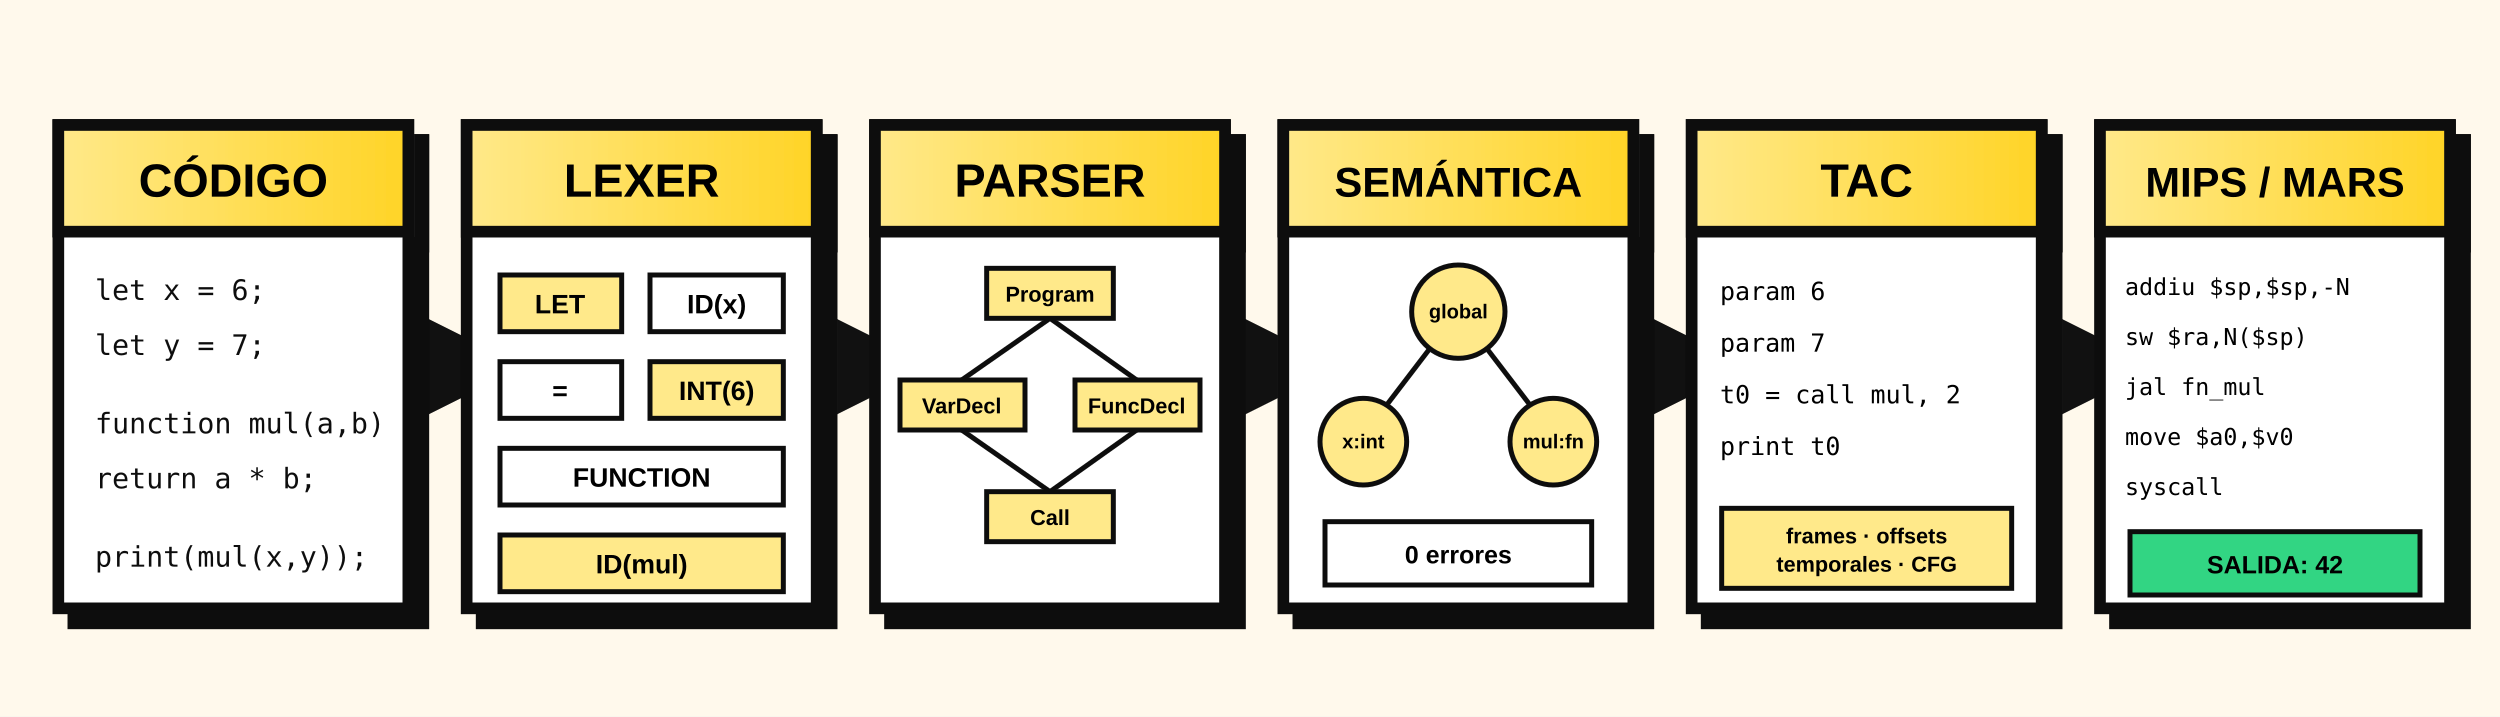
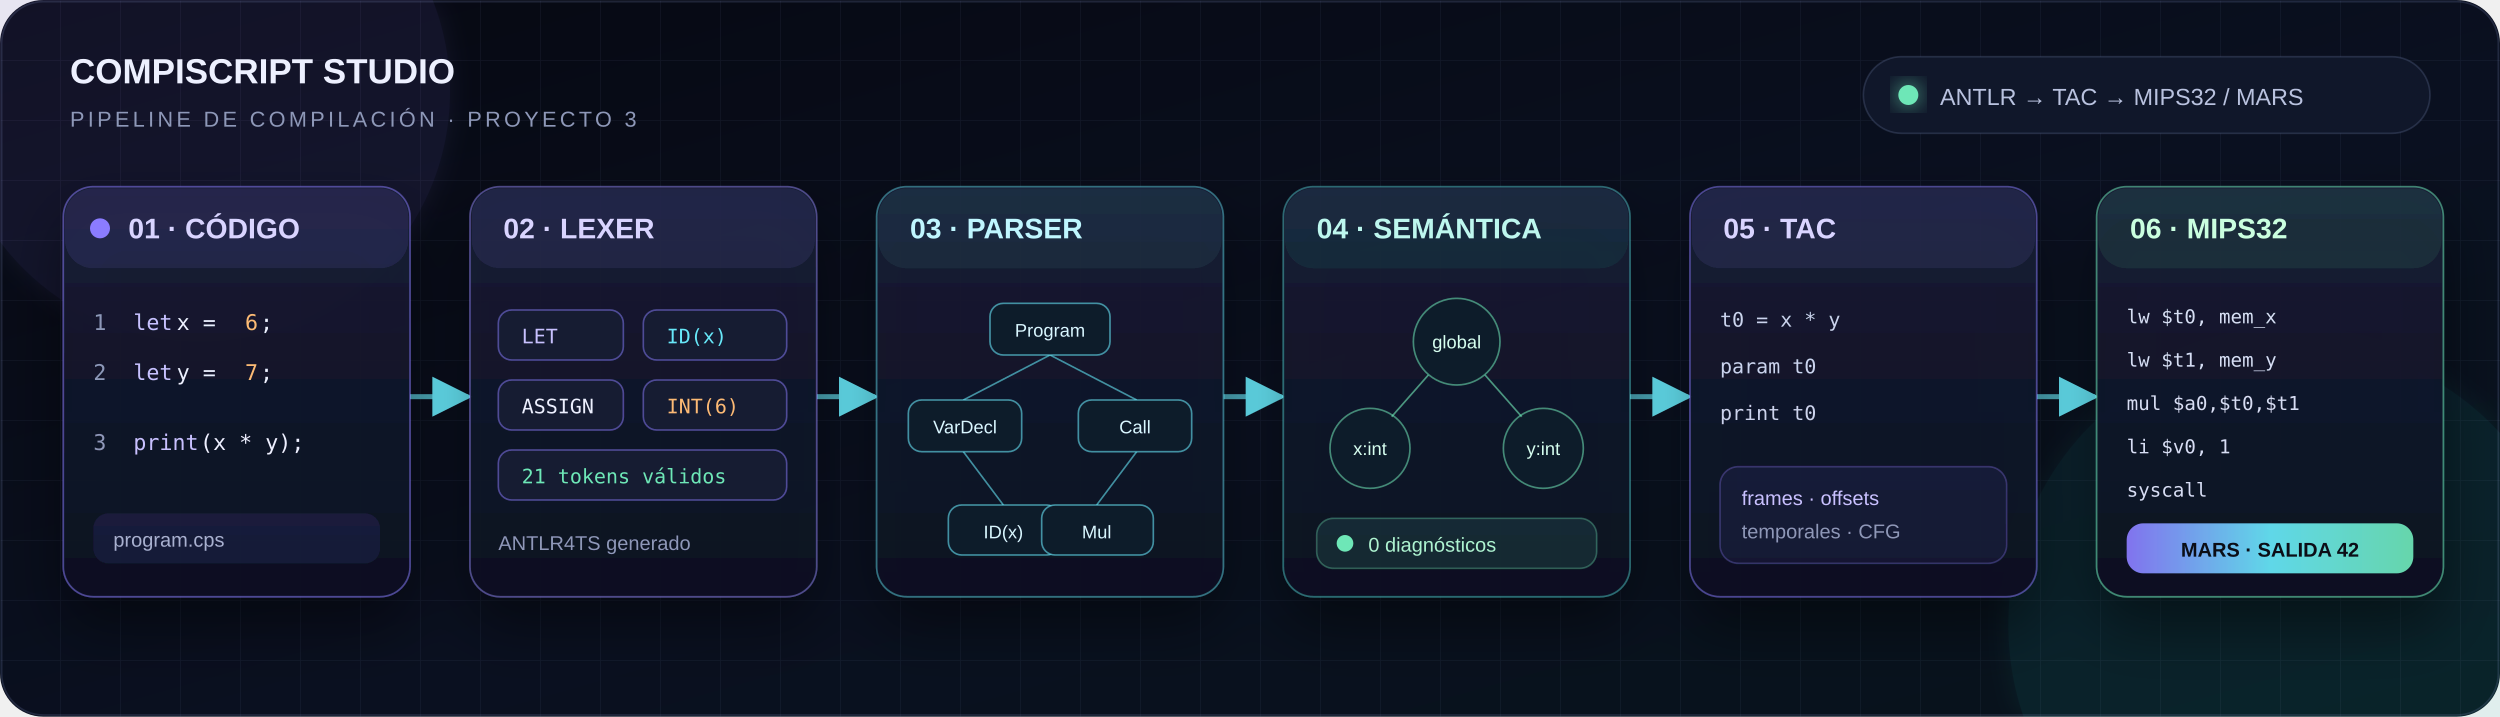
<svg xmlns="http://www.w3.org/2000/svg" viewBox="0 0 1500 430" role="img" aria-labelledby="title desc">
  <defs>
-     <filter id="shadow" x="-20%" y="-20%" width="150%" height="150%">
-       <feDropShadow dx="9" dy="9" stdDeviation="0" flood-color="#111" />
+     <linearGradient id="bg" x1="0" y1="0" x2="1" y2="1">
+       <stop stop-color="#060811" />
+       <stop offset=".55" stop-color="#0a1020" />
+       <stop offset="1" stop-color="#07131b" />
+     </linearGradient>
+     <linearGradient id="brand" x1="0" x2="1">
+       <stop stop-color="#8b7cff" />
+       <stop offset=".5" stop-color="#67e8f9" />
+       <stop offset="1" stop-color="#6ee7b7" />
+     </linearGradient>
+     <linearGradient id="panel" x1="0" y1="0" x2="0" y2="1">
+       <stop stop-color="#171d34" stop-opacity=".94" />
+       <stop offset="1" stop-color="#0b1020" stop-opacity=".96" />
+     </linearGradient>
+     <pattern id="grid" width="36" height="36" patternUnits="userSpaceOnUse">
+       <path d="M36 0H0v36" fill="none" stroke="#8ea0d3" stroke-opacity=".08" />
+     </pattern>
+     <filter id="glow" x="-40%" y="-40%" width="180%" height="180%">
+       <feGaussianBlur stdDeviation="7" result="b" />
+       <feMerge>
+         <feMergeNode in="b" />
+         <feMergeNode in="SourceGraphic" />
+       </feMerge>
    </filter>
-     <linearGradient id="yellow" x1="0" x2="1">
-       <stop stop-color="#ffe98a" />
-       <stop offset="1" stop-color="#ffd426" />
-     </linearGradient>
-     <marker id="arrow" viewBox="0 0 10 10" refX="8" refY="5" markerWidth="9" markerHeight="9" orient="auto-start-reverse">
-       <path d="M0 0 10 5 0 10z" fill="#111" />
+     <filter id="shadow" x="-20%" y="-20%" width="150%" height="160%">
+       <feDropShadow dx="0" dy="18" stdDeviation="18" flood-color="#000" flood-opacity=".45" />
+     </filter>
+     <marker id="arrow" viewBox="0 0 10 10" refX="9" refY="5" markerWidth="8" markerHeight="8" orient="auto">
+       <path d="M0 0 10 5 0 10z" fill="#67e8f9" />
    </marker>
  </defs>
-   <rect width="1500" height="430" fill="#fff9ec" />
-   <g fill="none" stroke="#111" stroke-width="8" marker-end="url(#arrow)">
-     <path d="M245 220h55" />
-     <path d="M490 220h55" />
-     <path d="M735 220h55" />
-     <path d="M980 220h55" />
-     <path d="M1225 220h55" />
+   <rect width="1500" height="430" rx="26" fill="url(#bg)" />
+   <rect width="1500" height="430" rx="26" fill="url(#grid)" />
+   <circle cx="120" cy="55" r="150" fill="#8b7cff" opacity=".09" filter="url(#glow)" />
+   <circle cx="1375" cy="375" r="170" fill="#25d9c7" opacity=".08" filter="url(#glow)" />
+   <g font-family="Segoe UI,Arial,sans-serif">
+     <text x="42" y="50" fill="#edf0ff" font-size="21" font-weight="700">COMPISCRIPT STUDIO</text>
+     <text x="42" y="76" fill="#8e98b8" font-size="13" letter-spacing="2">PIPELINE DE COMPILACIÓN · PROYECTO 3</text>
+     <g transform="translate(1118 34)">
+       <rect width="340" height="46" rx="23" fill="#10172a" stroke="#8ea0d3" stroke-opacity=".2" />
+       <circle cx="27" cy="23" r="6" fill="#6ee7b7" filter="url(#glow)" />
+       <text x="46" y="29" fill="#b9c2df" font-size="14">ANTLR → TAC → MIPS32 / MARS</text>
+     </g>
  </g>
-   <g font-family="Arial,Helvetica,sans-serif" text-anchor="middle" filter="url(#shadow)">
-     <g transform="translate(35 75)">
-       <rect width="210" height="290" fill="#fff" stroke="#111" stroke-width="7" />
-       <rect width="210" height="64" fill="url(#yellow)" stroke="#111" stroke-width="7" />
-       <text x="105" y="43" font-size="28" font-weight="900">CÓDIGO</text>
-       <g font-family="monospace" text-anchor="start" font-size="17" fill="#111">
-         <text x="22" y="105">let x = 6;</text>
-         <text x="22" y="138">let y = 7;</text>
-         <text x="22" y="185">function mul(a,b)</text>
-         <text x="22" y="218">  return a * b;</text>
-         <text x="22" y="265">print(mul(x,y));</text>
+   <g stroke="#67e8f9" stroke-width="3" stroke-opacity=".72" fill="none" marker-end="url(#arrow)">
+     <path d="M246 238h35" />
+     <path d="M490 238h35" />
+     <path d="M734 238h35" />
+     <path d="M978 238h35" />
+     <path d="M1222 238h35" />
+   </g>
+   <g font-family="Segoe UI,Arial,sans-serif" filter="url(#shadow)">
+     <g transform="translate(38 112)">
+       <rect width="208" height="246" rx="18" fill="url(#panel)" stroke="#8b7cff" stroke-opacity=".5" />
+       <rect x="1" y="1" width="206" height="48" rx="17" fill="#8b7cff" fill-opacity=".12" />
+       <circle cx="22" cy="25" r="6" fill="#8b7cff" />
+       <text x="39" y="31" fill="#d9d4ff" font-size="17" font-weight="700">01 · CÓDIGO</text>
+       <g font-family="Cascadia Code,Consolas,monospace" font-size="13">
+         <text x="18" y="86" fill="#8e98b8">1</text>
+         <text x="42" y="86" fill="#c8c1ff">let</text>
+         <text x="68" y="86" fill="#edf0ff"> x = </text>
+         <text x="109" y="86" fill="#fdba74">6</text>
+         <text x="118" y="86" fill="#edf0ff">;</text>
+         <text x="18" y="116" fill="#8e98b8">2</text>
+         <text x="42" y="116" fill="#c8c1ff">let</text>
+         <text x="68" y="116" fill="#edf0ff"> y = </text>
+         <text x="109" y="116" fill="#fdba74">7</text>
+         <text x="118" y="116" fill="#edf0ff">;</text>
+         <text x="18" y="158" fill="#8e98b8">3</text>
+         <text x="42" y="158" fill="#c8c1ff">print</text>
+         <text x="82" y="158" fill="#edf0ff">(x * y);</text>
+       </g>
+       <rect x="18" y="196" width="172" height="30" rx="9" fill="#8b7cff" fill-opacity=".1" />
+       <text x="30" y="216" fill="#a8b1d0" font-size="12">program.cps</text>
+     </g>
+     <g transform="translate(282 112)">
+       <rect width="208" height="246" rx="18" fill="url(#panel)" stroke="#9a8cff" stroke-opacity=".45" />
+       <rect x="1" y="1" width="206" height="48" rx="17" fill="#8b7cff" fill-opacity=".1" />
+       <text x="20" y="31" fill="#d9d4ff" font-size="17" font-weight="700">02 · LEXER</text>
+       <g font-family="Cascadia Code,Consolas,monospace" font-size="12">
+         <g fill="#151b31" stroke="#8b7cff" stroke-opacity=".5">
+           <rect x="17" y="74" width="75" height="30" rx="8" />
+           <rect x="104" y="74" width="86" height="30" rx="8" />
+           <rect x="17" y="116" width="75" height="30" rx="8" />
+           <rect x="104" y="116" width="86" height="30" rx="8" />
+           <rect x="17" y="158" width="173" height="30" rx="8" />
+         </g>
+         <text x="31" y="94" fill="#c8c1ff">LET</text>
+         <text x="118" y="94" fill="#67e8f9">ID(x)</text>
+         <text x="31" y="136" fill="#edf0ff">ASSIGN</text>
+         <text x="118" y="136" fill="#fdba74">INT(6)</text>
+         <text x="31" y="178" fill="#6ee7b7">21 tokens válidos</text>
+       </g>
+       <text x="17" y="218" fill="#8e98b8" font-size="12">ANTLR4TS generado</text>
+     </g>
+     <g transform="translate(526 112)">
+       <rect width="208" height="246" rx="18" fill="url(#panel)" stroke="#67e8f9" stroke-opacity=".42" />
+       <rect x="1" y="1" width="206" height="48" rx="17" fill="#67e8f9" fill-opacity=".08" />
+       <text x="20" y="31" fill="#bff6ff" font-size="17" font-weight="700">03 · PARSER</text>
+       <g stroke="#67e8f9" stroke-opacity=".58" fill="#111a2c">
+         <path d="M104 101 52 128M104 101l52 27M52 159l24 32M156 159l-24 32" />
+         <rect x="68" y="70" width="72" height="31" rx="8" />
+         <rect x="19" y="128" width="68" height="31" rx="8" />
+         <rect x="121" y="128" width="68" height="31" rx="8" />
+         <rect x="43" y="191" width="67" height="30" rx="8" />
+         <rect x="99" y="191" width="67" height="30" rx="8" />
+       </g>
+       <g fill="#d8f8ff" font-size="11" text-anchor="middle">
+         <text x="104" y="90">Program</text>
+         <text x="53" y="148">VarDecl</text>
+         <text x="155" y="148">Call</text>
+         <text x="76" y="211">ID(x)</text>
+         <text x="132" y="211">Mul</text>
      </g>
    </g>
-     <g transform="translate(280 75)">
-       <rect width="210" height="290" fill="#fff" stroke="#111" stroke-width="7" />
-       <rect width="210" height="64" fill="url(#yellow)" stroke="#111" stroke-width="7" />
-       <text x="105" y="43" font-size="28" font-weight="900">LEXER</text>
-       <g font-size="16" font-weight="700">
-         <rect x="20" y="90" width="73" height="34" fill="#ffe98a" stroke="#111" stroke-width="3" />
-         <text x="56" y="113">LET</text>
-         <rect x="110" y="90" width="80" height="34" fill="#fff" stroke="#111" stroke-width="3" />
-         <text x="150" y="113">ID(x)</text>
-         <rect x="20" y="142" width="73" height="34" fill="#fff" stroke="#111" stroke-width="3" />
-         <text x="56" y="165">=</text>
-         <rect x="110" y="142" width="80" height="34" fill="#ffe98a" stroke="#111" stroke-width="3" />
-         <text x="150" y="165">INT(6)</text>
-         <rect x="20" y="194" width="170" height="34" fill="#fff" stroke="#111" stroke-width="3" />
-         <text x="105" y="217">FUNCTION</text>
-         <rect x="20" y="246" width="170" height="34" fill="#ffe98a" stroke="#111" stroke-width="3" />
-         <text x="105" y="269">ID(mul)</text>
+     <g transform="translate(770 112)">
+       <rect width="208" height="246" rx="18" fill="url(#panel)" stroke="#57d8da" stroke-opacity=".42" />
+       <rect x="1" y="1" width="206" height="48" rx="17" fill="#57d8da" fill-opacity=".08" />
+       <text x="20" y="31" fill="#bdf7ee" font-size="17" font-weight="700">04 · SEMÁNTICA</text>
+       <g fill="#111e2c" stroke="#6ee7b7" stroke-opacity=".55">
+         <circle cx="104" cy="93" r="26" />
+         <circle cx="52" cy="157" r="24" />
+         <circle cx="156" cy="157" r="24" />
      </g>
+       <g stroke="#6ee7b7" stroke-opacity=".62">
+         <path d="M87 113 65 138M121 113l22 25" />
+       </g>
+       <g fill="#d6fff0" text-anchor="middle" font-size="11">
+         <text x="104" y="97">global</text>
+         <text x="52" y="161">x:int</text>
+         <text x="156" y="161">y:int</text>
+       </g>
+       <rect x="20" y="199" width="168" height="30" rx="10" fill="#6ee7b7" fill-opacity=".11" stroke="#6ee7b7" stroke-opacity=".34" />
+       <circle cx="37" cy="214" r="5" fill="#6ee7b7" />
+       <text x="51" y="219" fill="#aef4d1" font-size="12">0 diagnósticos</text>
    </g>
-     <g transform="translate(525 75)">
-       <rect width="210" height="290" fill="#fff" stroke="#111" stroke-width="7" />
-       <rect width="210" height="64" fill="url(#yellow)" stroke="#111" stroke-width="7" />
-       <text x="105" y="43" font-size="28" font-weight="900">PARSER</text>
-       <g fill="#ffe98a" stroke="#111" stroke-width="3">
-         <rect x="67" y="86" width="76" height="30" />
-         <rect x="15" y="153" width="75" height="30" />
-         <rect x="120" y="153" width="75" height="30" />
-         <rect x="67" y="220" width="76" height="30" />
+     <g transform="translate(1014 112)">
+       <rect width="208" height="246" rx="18" fill="url(#panel)" stroke="#8b7cff" stroke-opacity=".48" />
+       <rect x="1" y="1" width="206" height="48" rx="17" fill="#8b7cff" fill-opacity=".1" />
+       <text x="20" y="31" fill="#d9d4ff" font-size="17" font-weight="700">05 · TAC</text>
+       <g font-family="Cascadia Code,Consolas,monospace" font-size="12" fill="#cbd3ed">
+         <text x="18" y="84">t0 = x * y</text>
+         <text x="18" y="112">param t0</text>
+         <text x="18" y="140">print t0</text>
      </g>
-       <g stroke="#111" stroke-width="3">
-         <path d="M105 116 52 153M105 116l52 37M52 183l53 37M157 183l-52 37" />
+       <rect x="18" y="168" width="172" height="58" rx="11" fill="#8b7cff" fill-opacity=".08" stroke="#8b7cff" stroke-opacity=".3" />
+       <text x="31" y="191" fill="#c8c1ff" font-size="12">frames · offsets</text>
+       <text x="31" y="211" fill="#8e98b8" font-size="12">temporales · CFG</text>
+     </g>
+     <g transform="translate(1258 112)">
+       <rect width="208" height="246" rx="18" fill="url(#panel)" stroke="#6ee7b7" stroke-opacity=".52" />
+       <rect x="1" y="1" width="206" height="48" rx="17" fill="#6ee7b7" fill-opacity=".09" />
+       <text x="20" y="31" fill="#caffdf" font-size="17" font-weight="700">06 · MIPS32</text>
+       <g font-family="Cascadia Code,Consolas,monospace" font-size="11.5" fill="#d7def4">
+         <text x="18" y="82">lw   $t0, mem_x</text>
+         <text x="18" y="108">lw   $t1, mem_y</text>
+         <text x="18" y="134">mul  $a0,$t0,$t1</text>
+         <text x="18" y="160">li   $v0, 1</text>
+         <text x="18" y="186">syscall</text>
      </g>
-       <g font-size="13" font-weight="700">
-         <text x="105" y="106">Program</text>
-         <text x="52" y="173">VarDecl</text>
-         <text x="157" y="173">FuncDecl</text>
-         <text x="105" y="240">Call</text>
-       </g>
-     </g>
-     <g transform="translate(770 75)">
-       <rect width="210" height="290" fill="#fff" stroke="#111" stroke-width="7" />
-       <rect width="210" height="64" fill="url(#yellow)" stroke="#111" stroke-width="7" />
-       <text x="105" y="43" font-size="25" font-weight="900">SEMÁNTICA</text>
-       <g fill="#ffe98a" stroke="#111" stroke-width="3">
-         <circle cx="105" cy="112" r="28" />
-         <circle cx="48" cy="190" r="26" />
-         <circle cx="162" cy="190" r="26" />
-       </g>
-       <g stroke="#111" stroke-width="3">
-         <path d="M88 134 62 168M122 134l26 34" />
-       </g>
-       <g font-size="12" font-weight="700">
-         <text x="105" y="116">global</text>
-         <text x="48" y="194">x:int</text>
-         <text x="162" y="194">mul:fn</text>
-       </g>
-       <rect x="25" y="238" width="160" height="38" fill="#fff" stroke="#111" stroke-width="3" />
-       <text x="105" y="263" font-size="15" font-weight="700">0 errores</text>
-     </g>
-     <g transform="translate(1015 75)">
-       <rect width="210" height="290" fill="#fff" stroke="#111" stroke-width="7" />
-       <rect width="210" height="64" fill="url(#yellow)" stroke="#111" stroke-width="7" />
-       <text x="105" y="43" font-size="28" font-weight="900">TAC</text>
-       <g font-family="monospace" text-anchor="start" font-size="15">
-         <text x="17" y="105">param 6</text>
-         <text x="17" y="136">param 7</text>
-         <text x="17" y="167">t0 = call mul, 2</text>
-         <text x="17" y="198">print t0</text>
-       </g>
-       <rect x="18" y="230" width="174" height="48" fill="#ffe98a" stroke="#111" stroke-width="3" />
-       <text x="105" y="251" font-size="13" font-weight="700">frames · offsets</text>
-       <text x="105" y="268" font-size="13" font-weight="700">temporales · CFG</text>
-     </g>
-     <g transform="translate(1260 75)">
-       <rect width="210" height="290" fill="#fff" stroke="#111" stroke-width="7" />
-       <rect width="210" height="64" fill="url(#yellow)" stroke="#111" stroke-width="7" />
-       <text x="105" y="43" font-size="25" font-weight="900">MIPS / MARS</text>
-       <g font-family="monospace" text-anchor="start" font-size="14">
-         <text x="15" y="102">addiu $sp,$sp,-N</text>
-         <text x="15" y="132">sw $ra,N($sp)</text>
-         <text x="15" y="162">jal fn_mul</text>
-         <text x="15" y="192">move $a0,$v0</text>
-         <text x="15" y="222">syscall</text>
-       </g>
-       <rect x="18" y="244" width="174" height="38" fill="#32d583" stroke="#111" stroke-width="3" />
-       <text x="105" y="269" font-size="15" font-weight="900">SALIDA: 42</text>
+       <rect x="18" y="202" width="172" height="30" rx="10" fill="url(#brand)" opacity=".92" />
+       <text x="104" y="222" fill="#071019" font-size="12" font-weight="800" text-anchor="middle">MARS · SALIDA 42</text>
    </g>
  </g>
+   <rect x="1" y="1" width="1498" height="428" rx="25" fill="none" stroke="#8ea0d3" stroke-opacity=".18" />
</svg>
